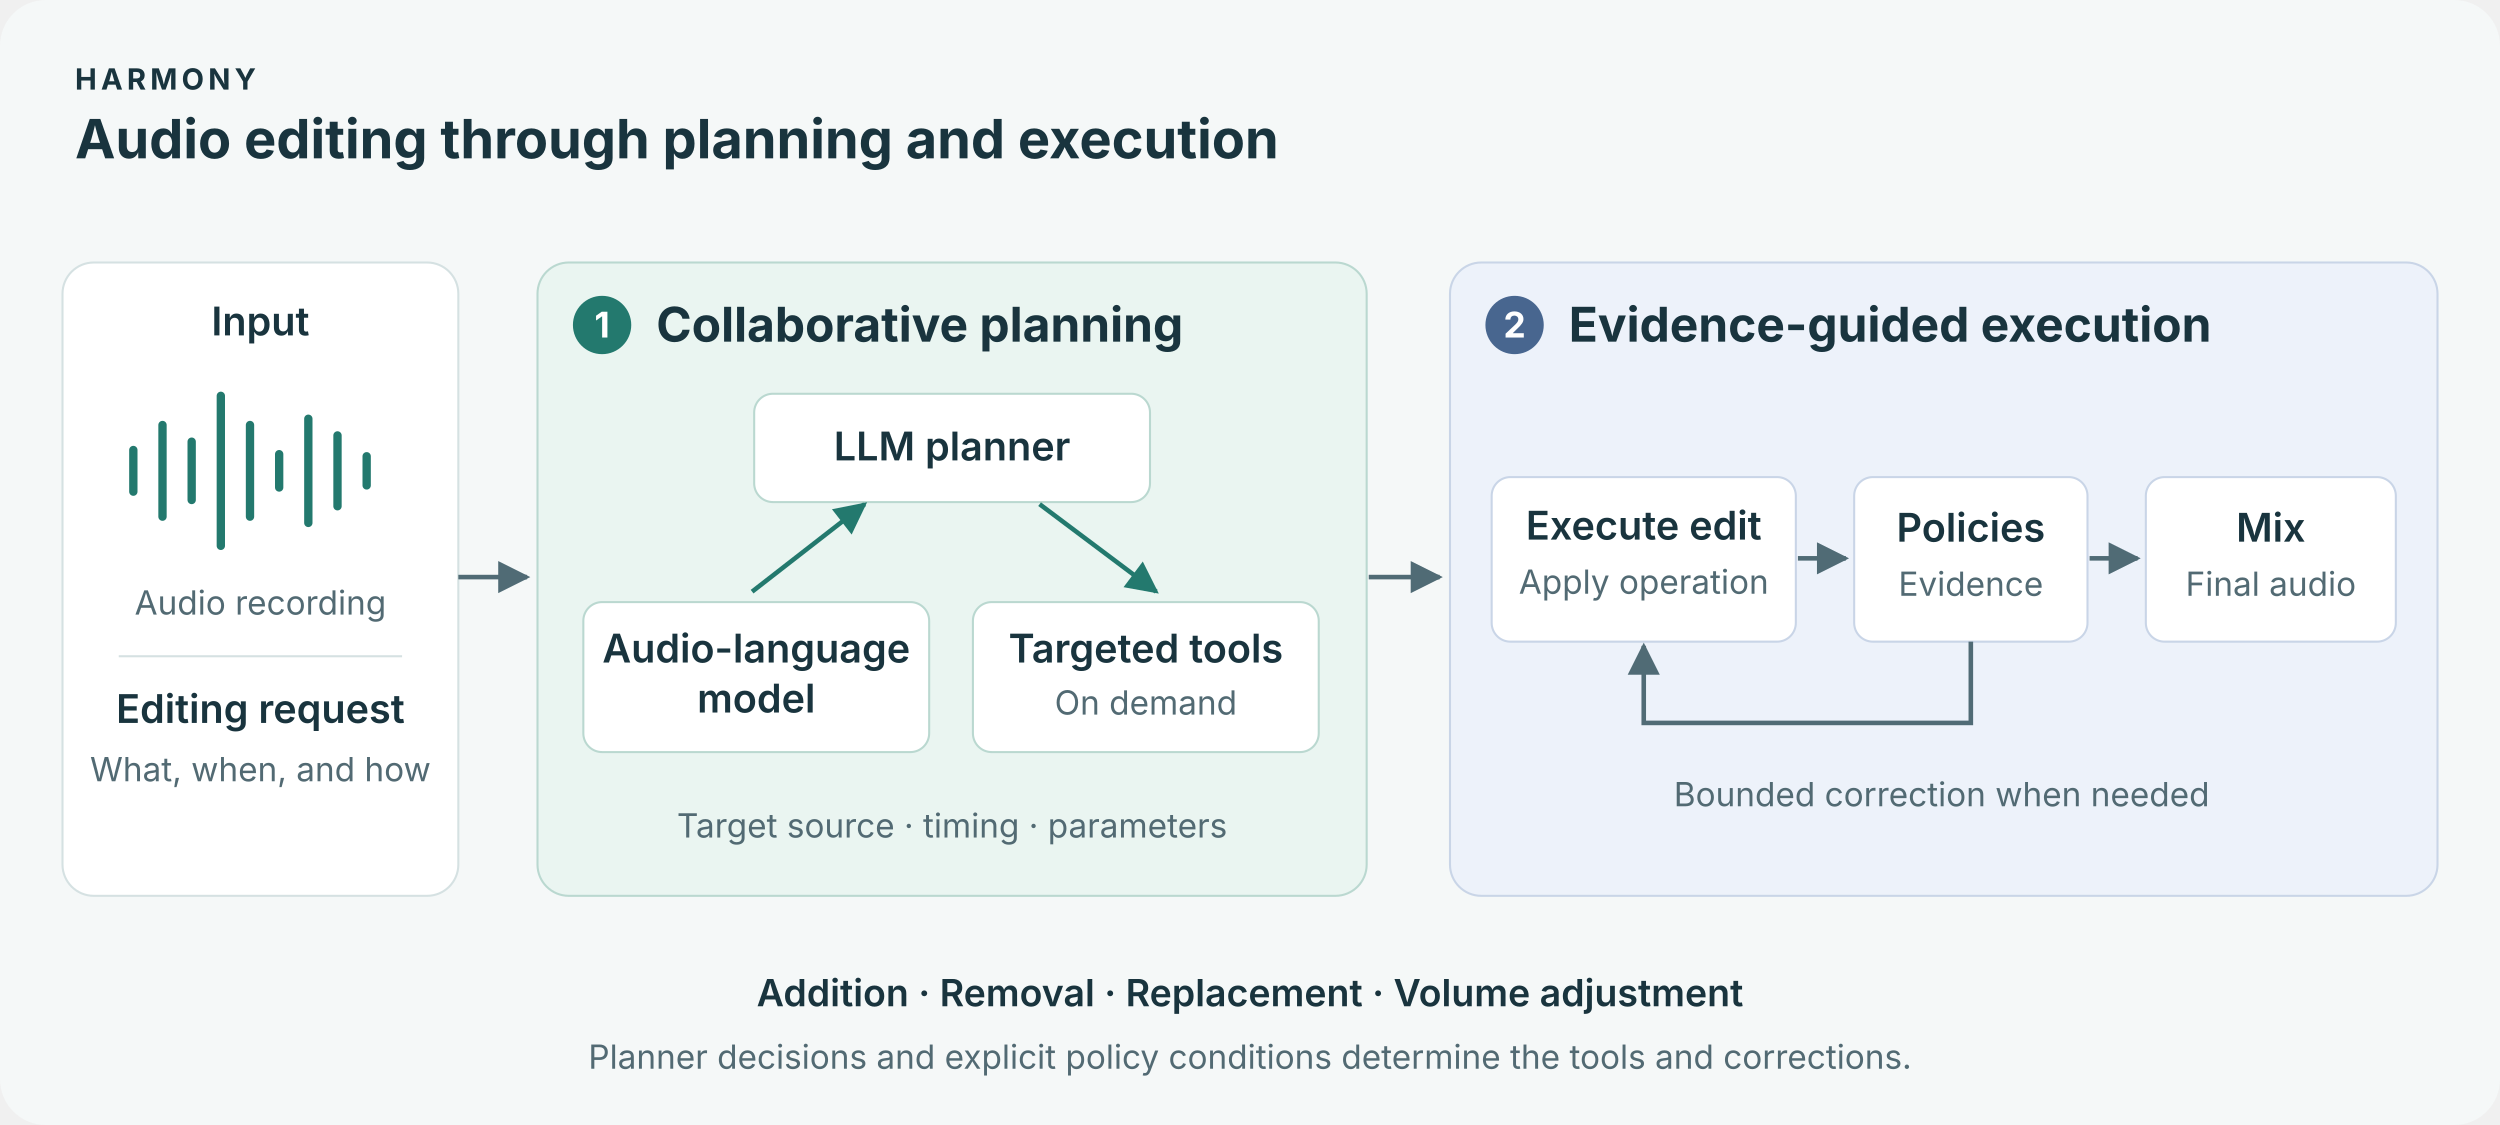
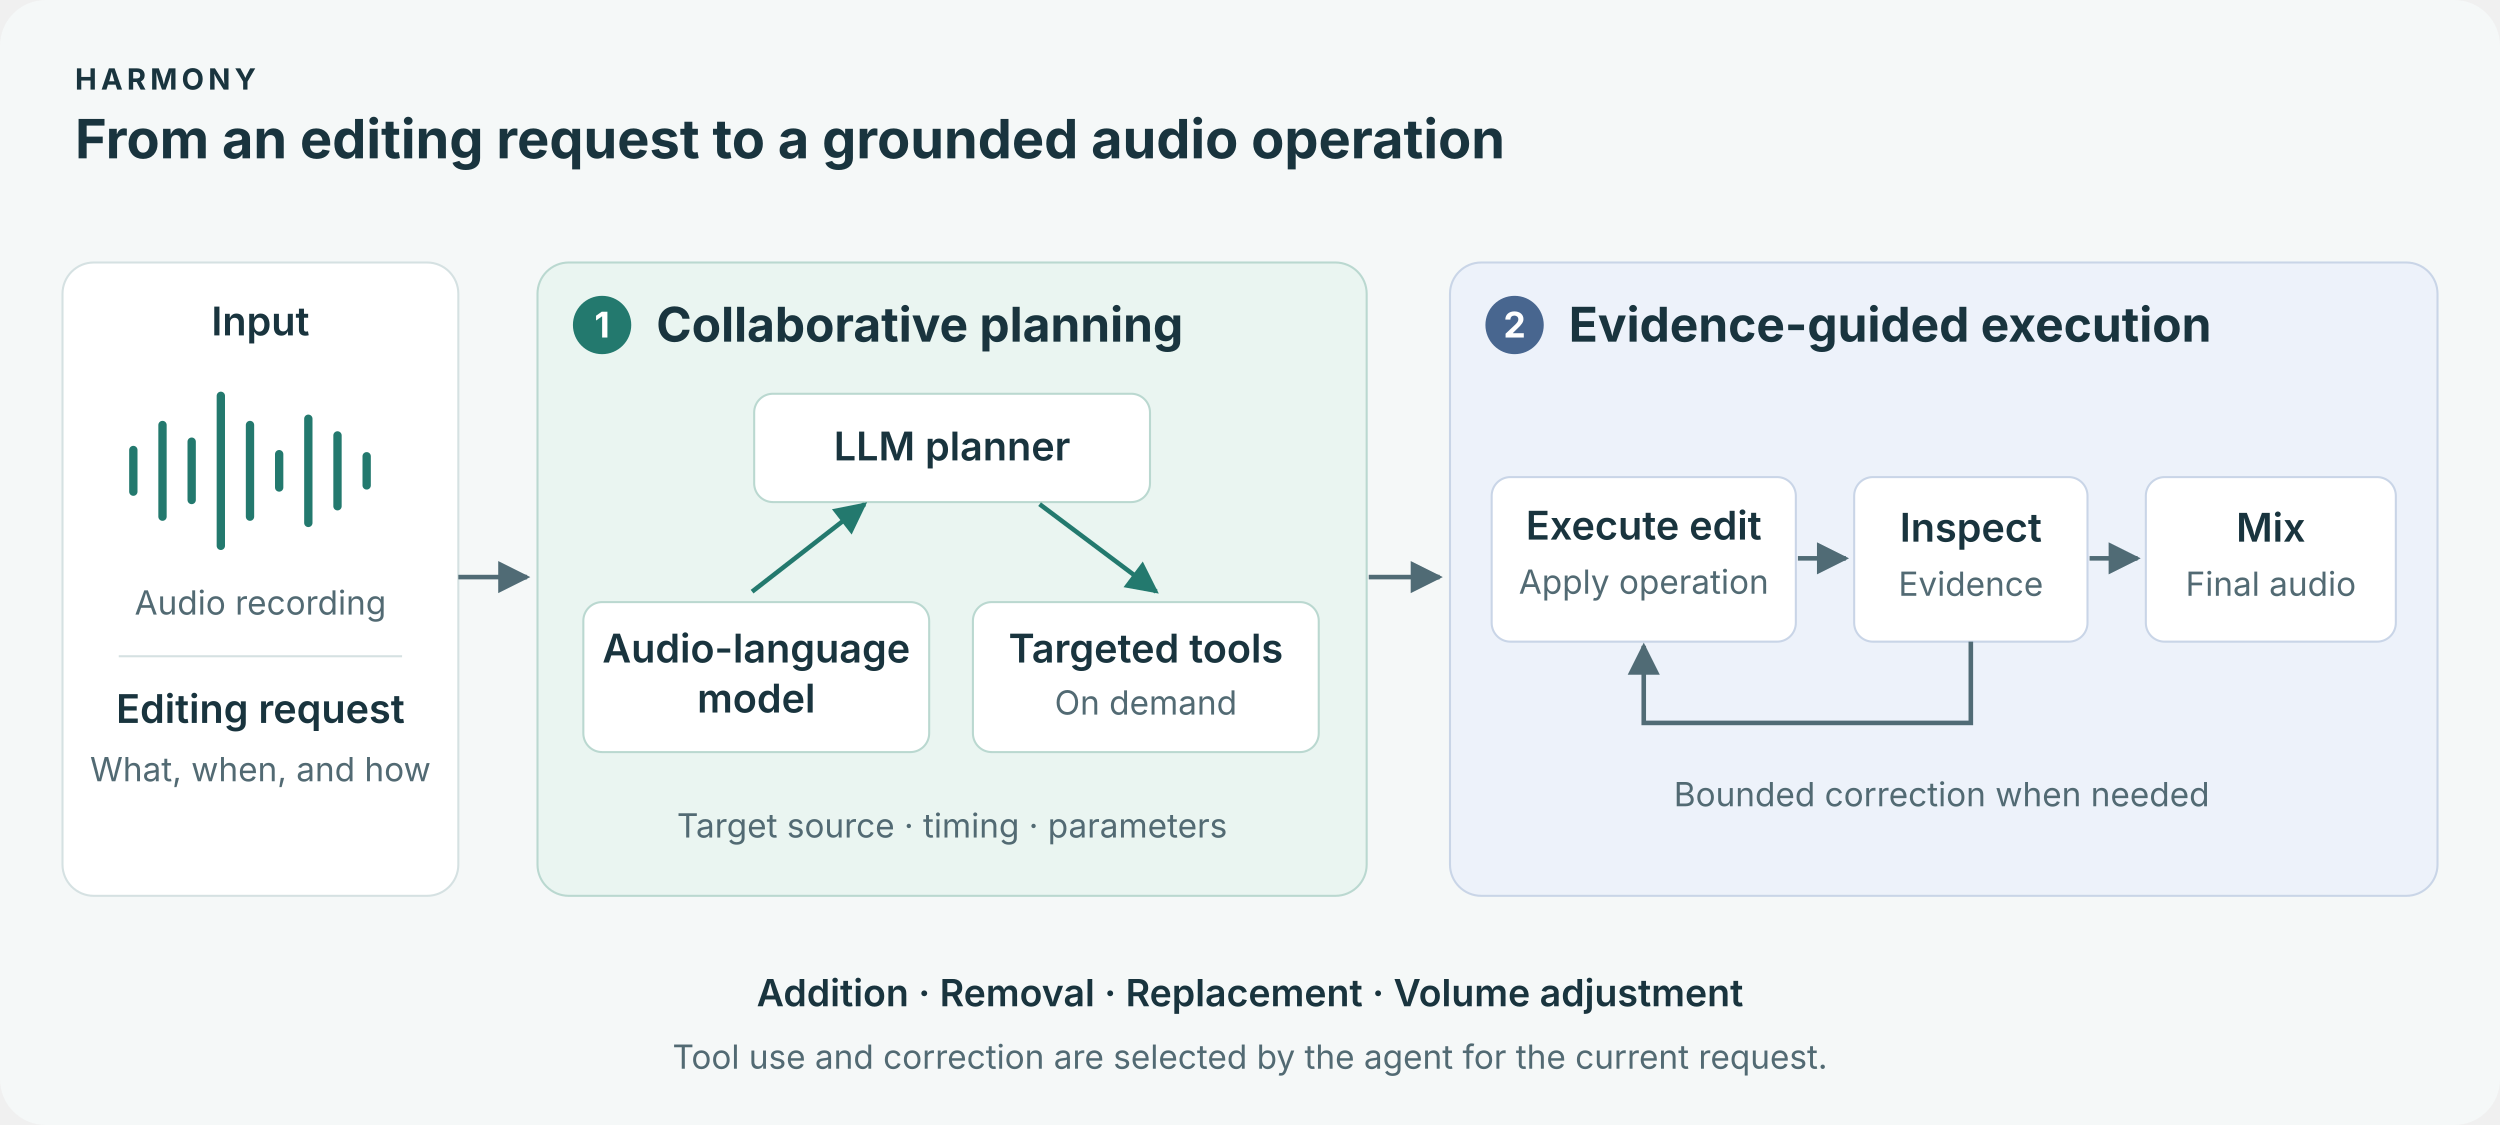
<svg xmlns="http://www.w3.org/2000/svg" width="1200" height="540" viewBox="0 0 1200 540" role="img" aria-labelledby="title desc">
  <defs>
    <marker id="arrow" viewBox="0 0 10 10" refX="9" refY="5" markerWidth="7" markerHeight="7" orient="auto-start-reverse">
      <path d="M0 0 10 5 0 10Z" fill="#506b75" />
    </marker>
    <marker id="green-arrow" viewBox="0 0 10 10" refX="9" refY="5" markerWidth="7" markerHeight="7" orient="auto-start-reverse">
      <path d="M0 0 10 5 0 10Z" fill="#23796e" />
    </marker>
    <style>
      text{font-family:Inter,Arial,sans-serif;fill:#19343e}
      .small{font-size:16px;fill:#526a73}
      .label{font-size:19px;font-weight:600}
      .title{font-size:23px;font-weight:700}
      .line{fill:none;stroke:#506b75;stroke-width:2.2;marker-end:url(#arrow)}
      .flow{fill:none;stroke:#23796e;stroke-width:2.2;marker-end:url(#green-arrow)}
    </style>
  </defs>
  <rect width="1200" height="540" rx="22" fill="#f5f8f8" />
  <text x="36" y="43" font-size="14" font-weight="700" letter-spacing="2" fill="#23796e">HARMONY</text>
-   <text x="36" y="76" font-size="26" font-weight="700">Audio editing through planning and execution</text>
+   <text x="36" y="76" font-size="26" font-weight="700">From an editing request to a grounded audio operation</text>
  <rect x="30" y="126" width="190" height="304" rx="15" fill="#fff" stroke="#d5e1e2" />
  <text x="125" y="161" class="label" text-anchor="middle">Input</text>
  <g stroke="#23796e" stroke-width="4" stroke-linecap="round">
    <path d="M64 216v20M78 204v44M92 212v28M106 190v72M120 204v44M134 218v16M148 201v50M162 209v34M176 219v14" />
  </g>
  <text x="125" y="295" class="small" text-anchor="middle">Audio recording</text>
  <path d="M57 315H193" stroke="#d5e1e2" />
  <text x="125" y="347" class="label" text-anchor="middle">Editing request</text>
  <text x="125" y="375" class="small" text-anchor="middle">What, when, and how</text>
  <path d="M220 277H253" class="line" />
  <rect x="258" y="126" width="398" height="304" rx="15" fill="#eaf5f1" stroke="#bad8d0" />
  <circle cx="289" cy="156" r="14" fill="#23796e" />
  <text x="289" y="162" text-anchor="middle" font-size="17" font-weight="700" style="fill:white">1</text>
  <text x="315" y="164" class="title">Collaborative planning</text>
  <rect x="362" y="189" width="190" height="52" rx="9" fill="#fff" stroke="#bad8d0" />
  <text x="457" y="221" class="label" text-anchor="middle">LLM planner</text>
  <path d="M415 242 361 284M499 242 555 284" class="flow" marker-start="url(#green-arrow)" />
  <rect x="280" y="289" width="166" height="72" rx="9" fill="#fff" stroke="#bad8d0" />
  <text x="363" y="318" class="label" text-anchor="middle">Audio-language</text>
  <text x="363" y="342" class="label" text-anchor="middle">model</text>
  <rect x="467" y="289" width="166" height="72" rx="9" fill="#fff" stroke="#bad8d0" />
  <text x="550" y="318" class="label" text-anchor="middle">Targeted tools</text>
  <text x="550" y="343" class="small" text-anchor="middle">On demand</text>
  <text x="457" y="402" class="small" text-anchor="middle">Target source · timing · parameters</text>
  <path d="M657 277H691" class="line" />
  <rect x="696" y="126" width="474" height="304" rx="15" fill="#edf2fa" stroke="#c9d5e7" />
  <circle cx="727" cy="156" r="14" fill="#48668f" />
  <text x="727" y="162" text-anchor="middle" font-size="17" font-weight="700" style="fill:white">2</text>
  <text x="753" y="164" class="title">Evidence-guided execution</text>
  <rect x="716" y="229" width="146" height="79" rx="9" fill="#fff" stroke="#c9d5e7" />
  <text x="789" y="259" class="label" text-anchor="middle">Execute edit</text>
  <text x="789" y="285" class="small" text-anchor="middle">Apply operation</text>
  <path d="M863 268H886" class="line" />
  <rect x="890" y="229" width="112" height="79" rx="9" fill="#fff" stroke="#c9d5e7" />
-   <text x="946" y="260" class="label" text-anchor="middle">Policies</text>
+   <text x="946" y="260" class="label" text-anchor="middle">Inspect</text>
  <text x="946" y="286" class="small" text-anchor="middle">Evidence</text>
  <path d="M1003 268H1026" class="line" />
  <rect x="1030" y="229" width="120" height="79" rx="9" fill="#fff" stroke="#c9d5e7" />
  <text x="1090" y="260" class="label" text-anchor="middle">Mix</text>
  <text x="1090" y="286" class="small" text-anchor="middle">Final audio</text>
  <path d="M946 308V347H789V310" class="line" />
  <text x="932" y="387" class="small" text-anchor="middle">Bounded correction when needed</text>
  <text x="600" y="483" text-anchor="middle" font-size="18" font-weight="600">Addition     ·     Removal     ·     Replacement     ·     Volume adjustment</text>
-   <text x="600" y="513" text-anchor="middle" class="small">Planner decisions and explicit policy conditions determine the tools and corrections.</text>
+   <text x="600" y="513" text-anchor="middle" class="small">Tool use and correction are selected by the agent for the current request.</text>
</svg>
